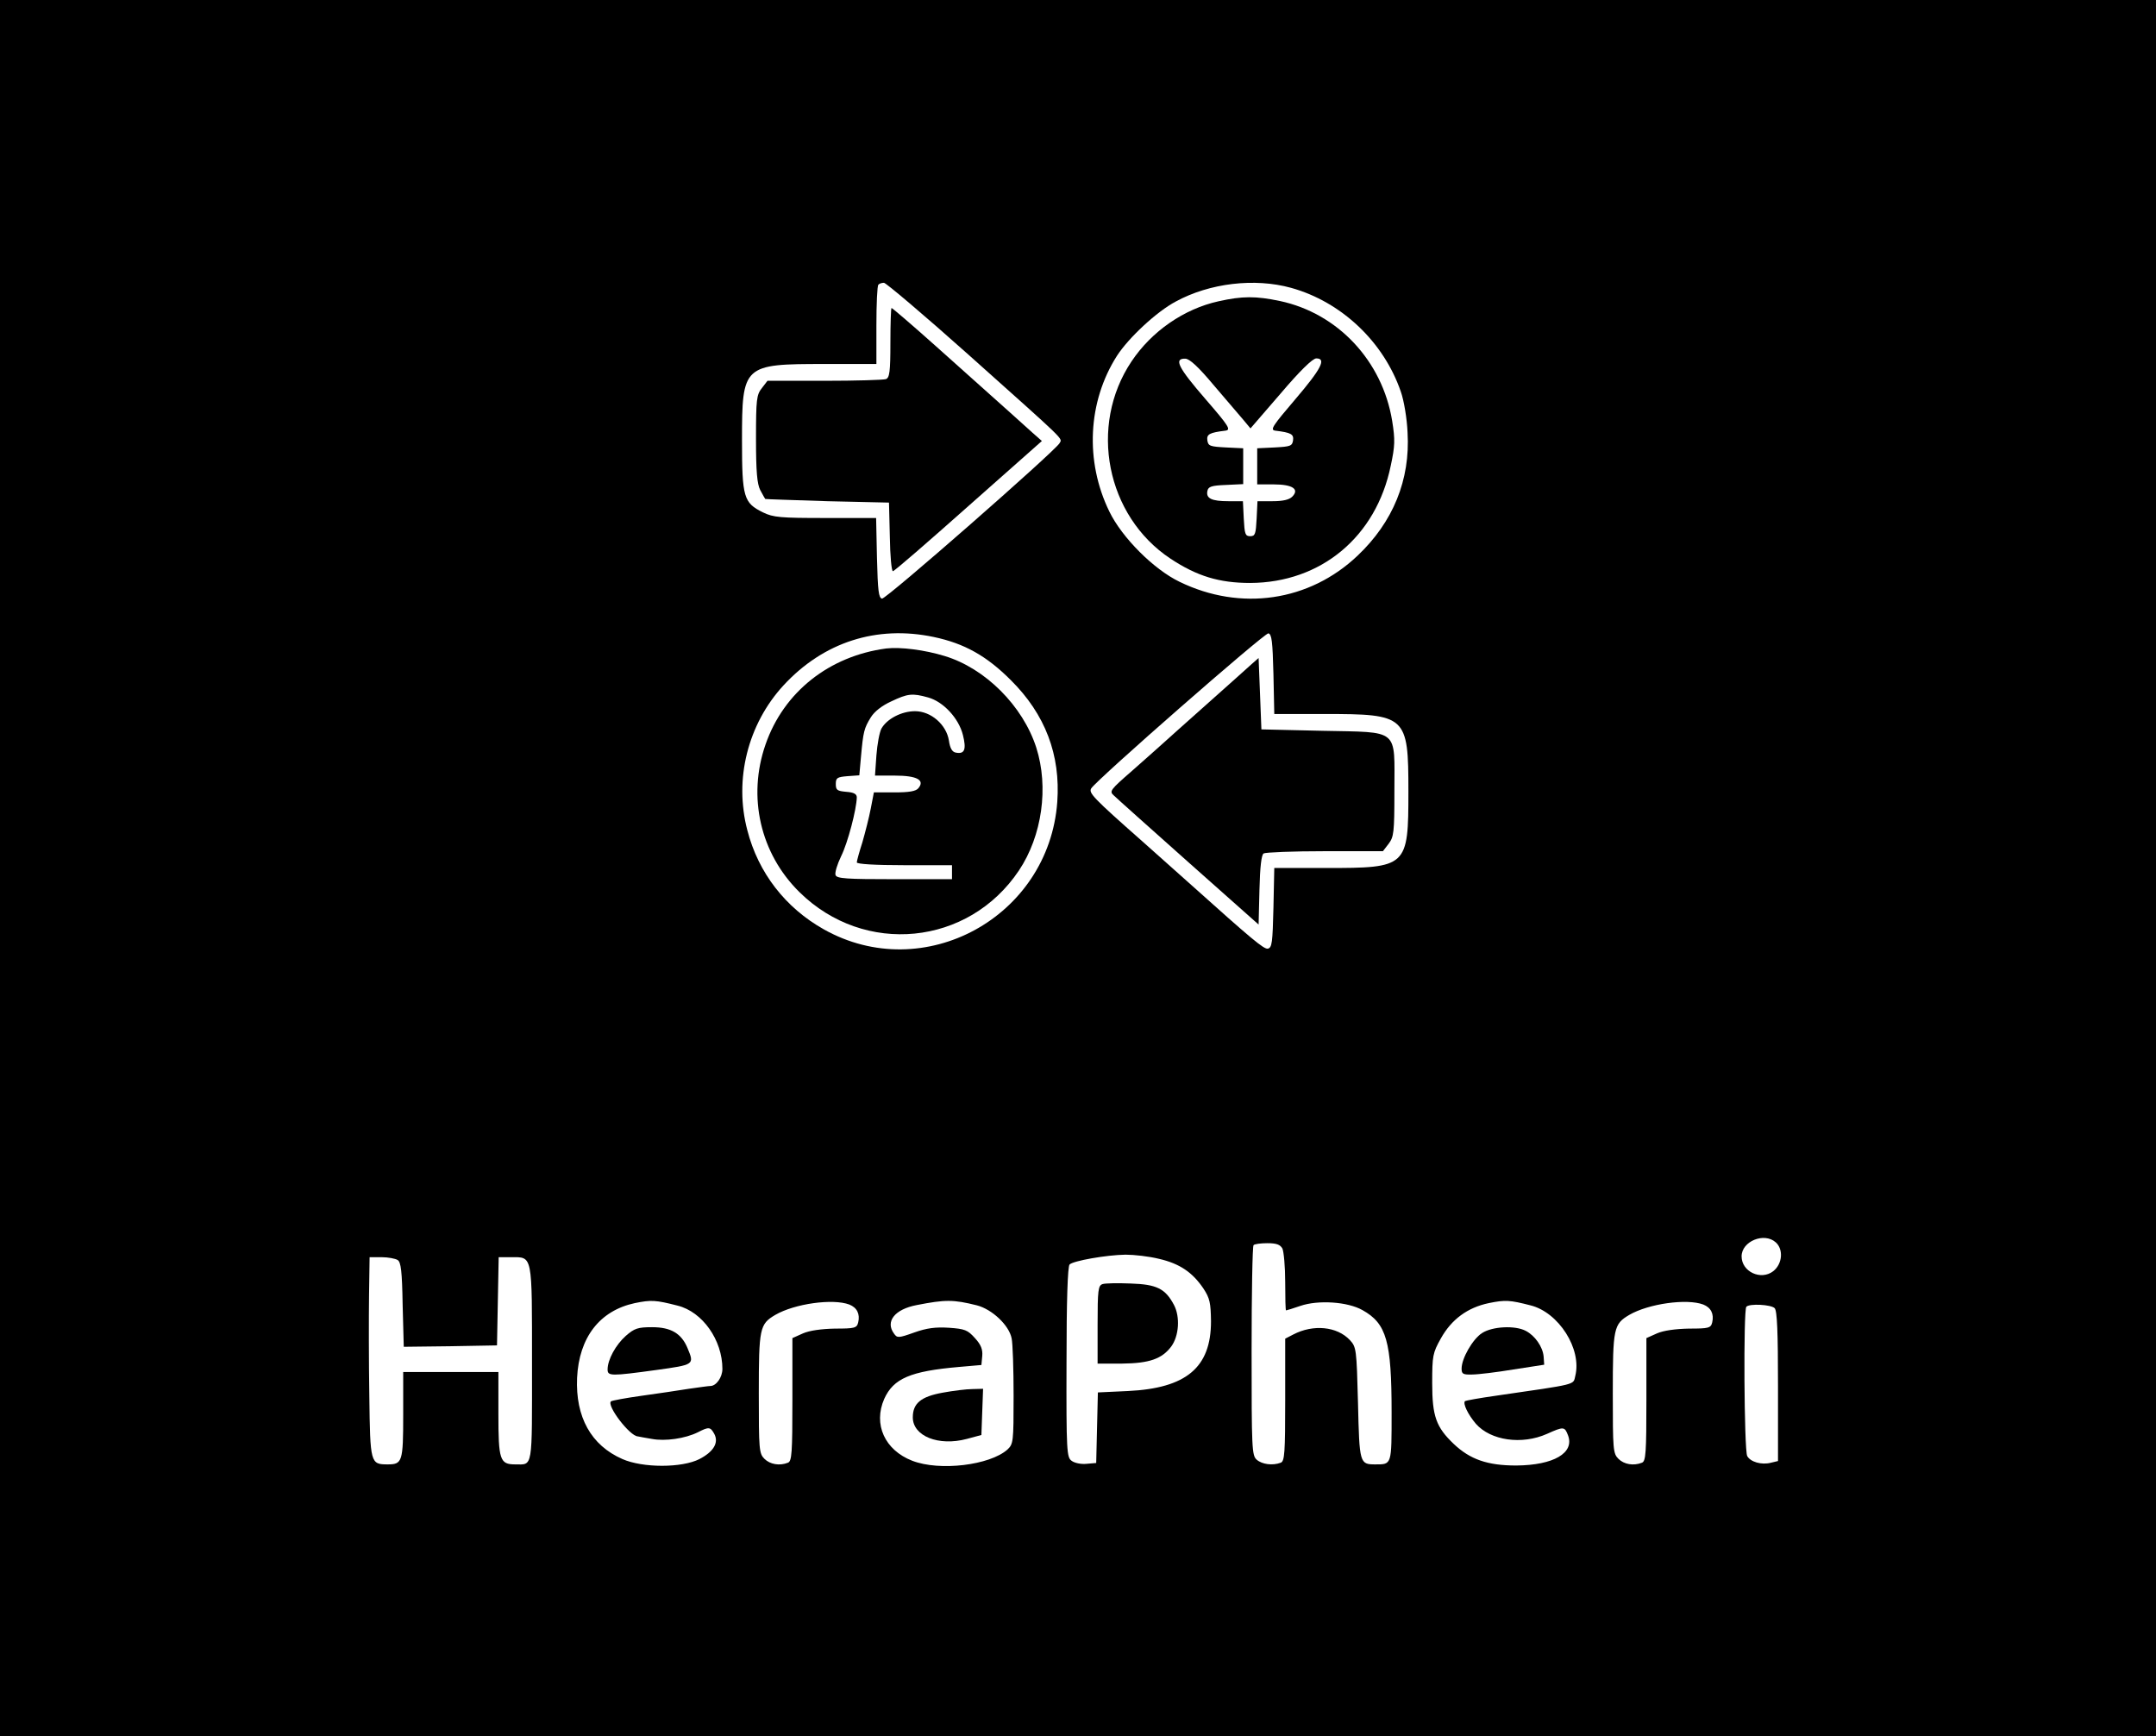
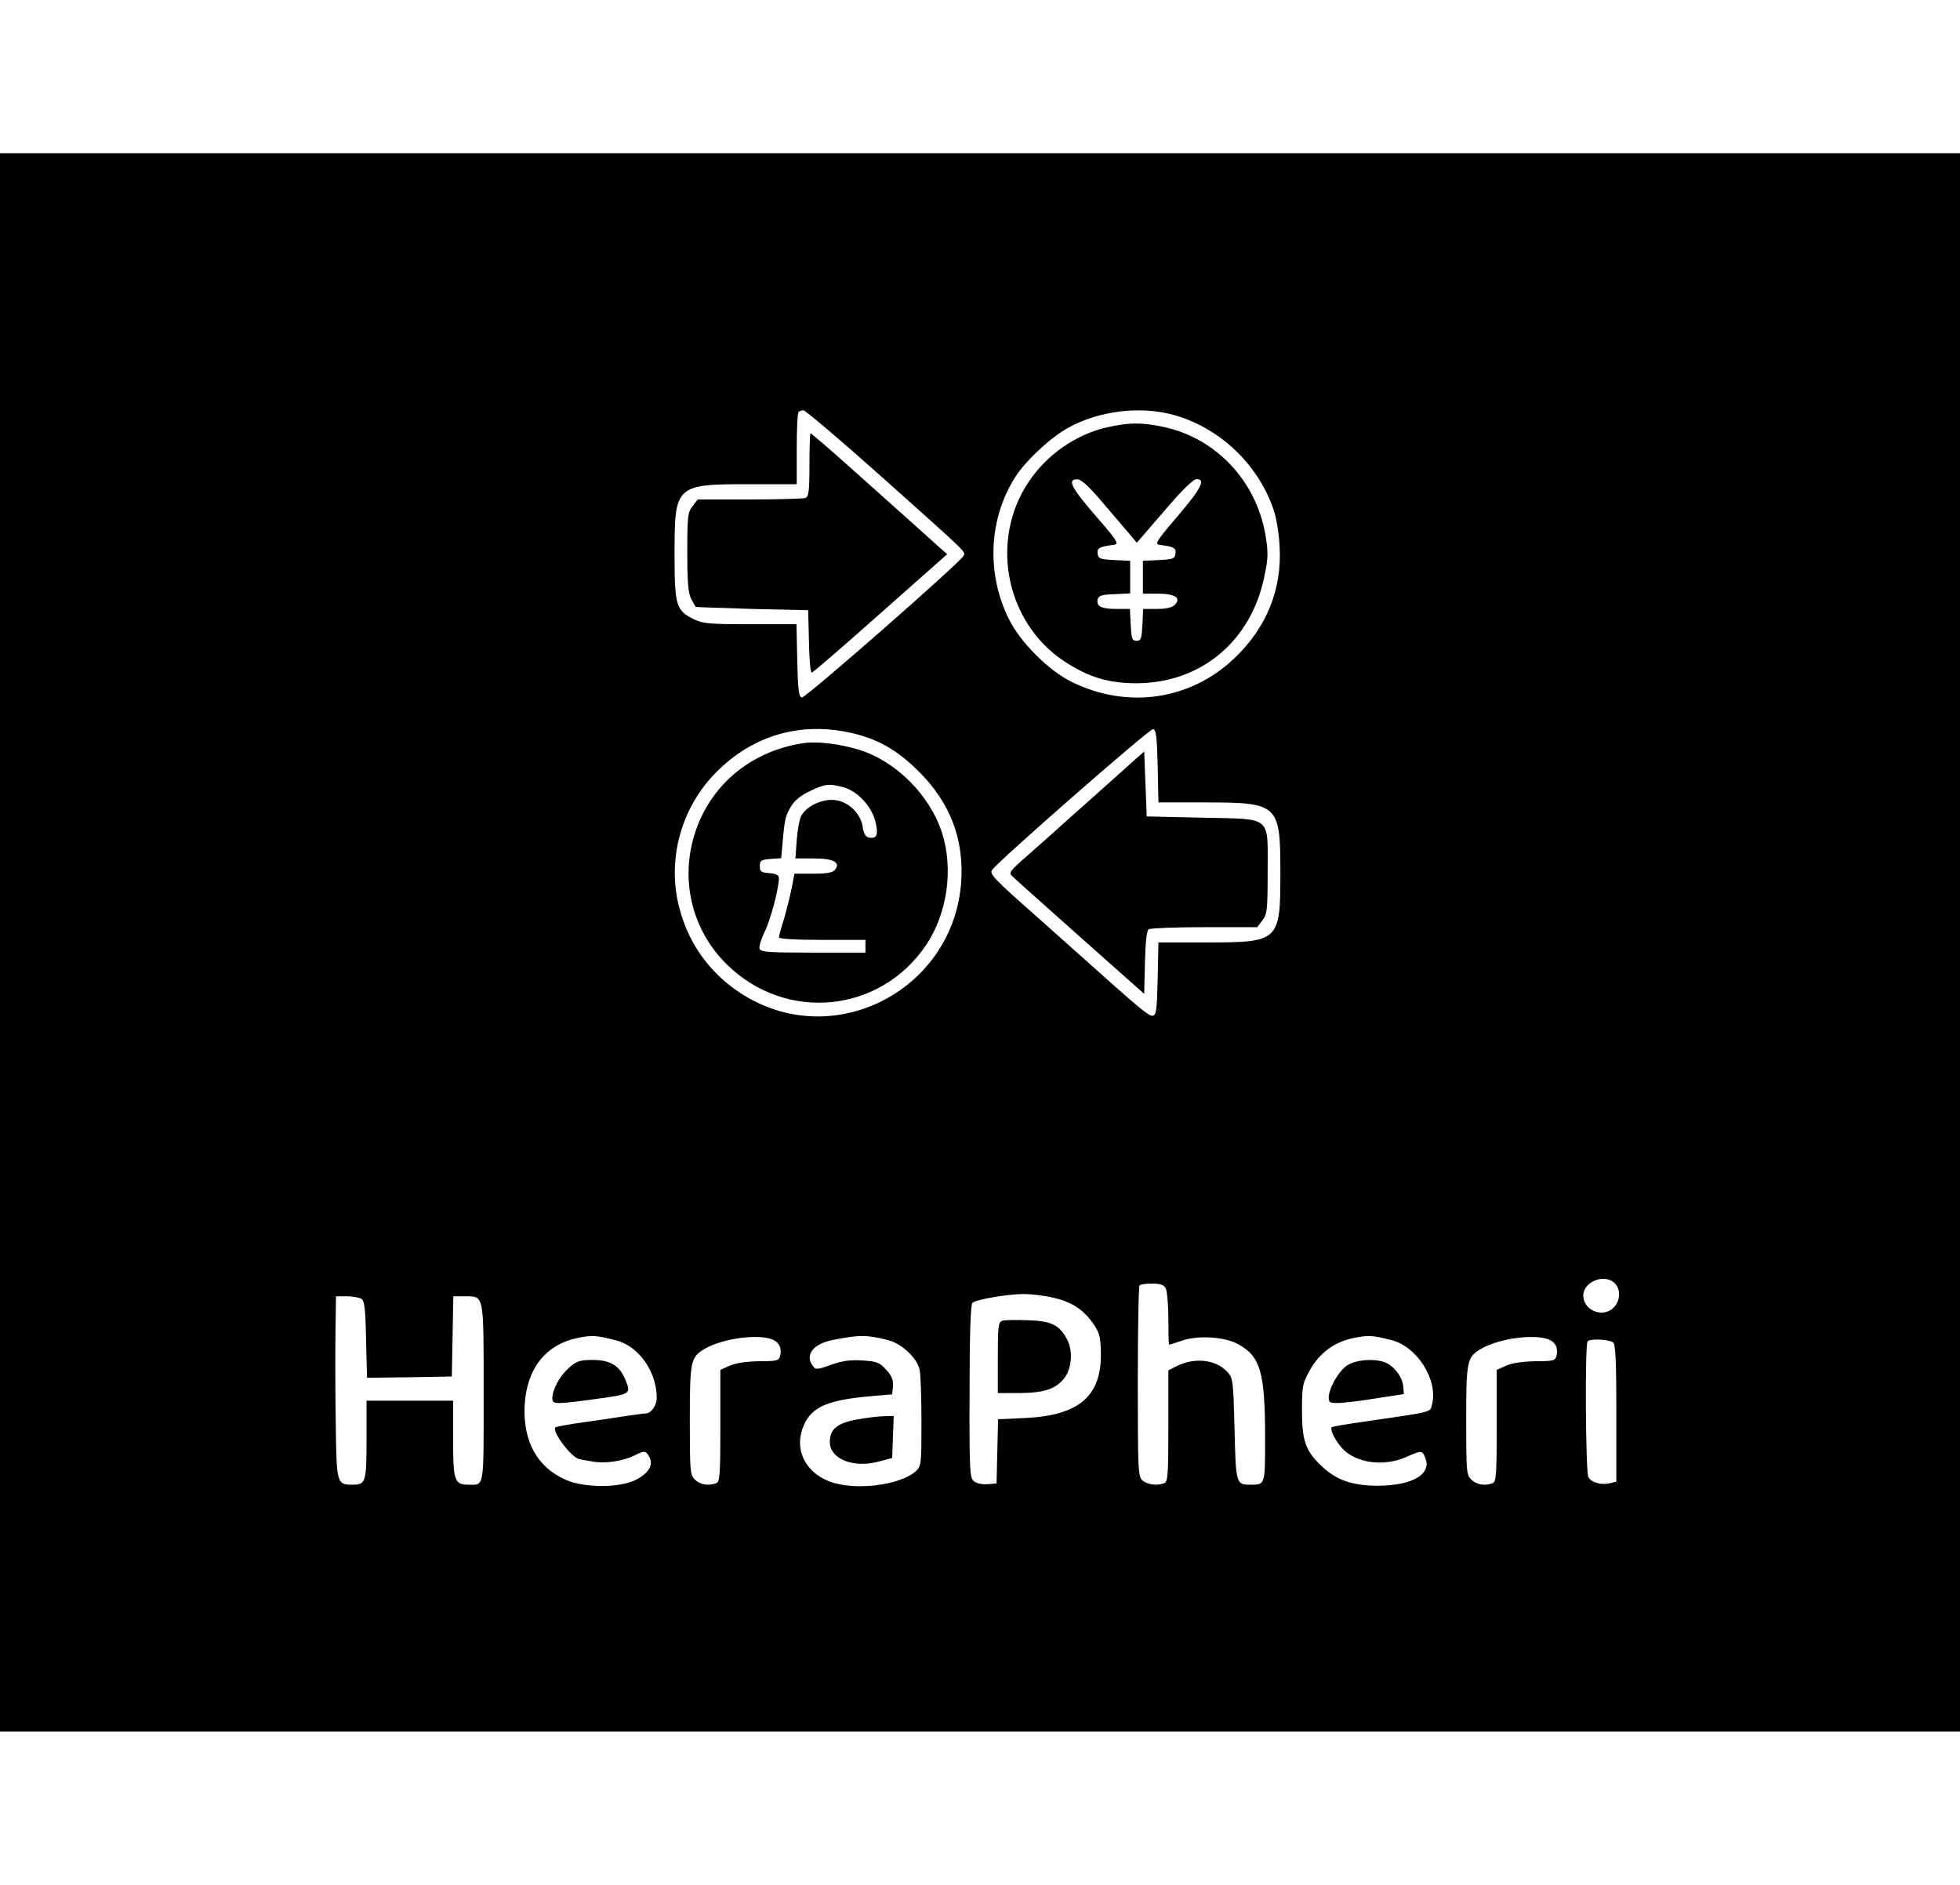
- <svg xmlns="http://www.w3.org/2000/svg" version="1.0" width="770pt" height="620pt" viewBox="0 0 770 620" preserveAspectRatio="xMidYMid meet">
+ <svg xmlns="http://www.w3.org/2000/svg" version="1.0" width="520pt" height="500pt" viewBox="0 0 770 620" preserveAspectRatio="xMidYMid meet">
  <g transform="translate(0,620) scale(0.1,-0.1)" fill="#000000" stroke="none">
    <path d="M0 3100 l0 -3100 3850 0 3850 0 0 3100 0 3100 -3850 0 -3850 0 0 -3100z m3458 1834 c358 -320 336 -298 326 -317 -19 -31 -619 -557 -634 -555 -12 3 -15 27 -18 146 l-3 142 -181 0 c-161 0 -186 2 -223 20 -69 34 -75 53 -75 257 0 270 4 273 295 273 l185 0 0 138 c0 76 3 142 7 145 3 4 12 7 20 7 7 0 143 -115 301 -256z m1153 238 c180 -50 331 -193 392 -371 11 -31 22 -96 24 -146 10 -169 -52 -320 -179 -440 -172 -163 -417 -199 -635 -93 -92 44 -206 158 -251 251 -88 180 -77 393 27 556 42 65 142 158 210 194 121 66 282 85 412 49z m-1276 -1247 c109 -23 188 -67 275 -154 123 -122 178 -267 166 -435 -30 -412 -477 -656 -834 -455 -137 77 -234 202 -273 354 -48 181 2 379 129 517 143 155 333 216 537 173z m1213 -133 l3 -142 179 0 c293 0 300 -6 300 -276 0 -271 -4 -274 -294 -274 l-185 0 -3 -142 c-3 -124 -5 -143 -20 -146 -14 -3 -60 36 -273 227 -22 20 -101 90 -175 156 -178 157 -192 173 -183 189 18 30 619 556 633 554 12 -3 15 -28 18 -146z m1794 -2029 c28 -25 24 -77 -9 -103 -44 -34 -113 -2 -113 53 0 54 81 87 122 50z m-1762 -22 c5 -11 10 -65 10 -120 0 -56 1 -101 3 -101 2 0 25 7 51 16 64 22 169 15 222 -15 86 -48 104 -111 104 -366 0 -188 1 -185 -58 -185 -56 0 -57 3 -62 219 -5 193 -6 200 -29 225 -46 49 -131 57 -202 20 l-29 -15 0 -218 c0 -190 -2 -220 -16 -225 -29 -11 -67 -6 -86 11 -17 15 -18 40 -18 388 0 204 3 375 7 378 3 4 26 7 49 7 33 0 46 -5 54 -19z m-440 -37 c73 -17 119 -48 158 -106 23 -35 26 -51 27 -117 0 -165 -88 -239 -297 -249 l-107 -5 -3 -126 -3 -126 -35 -3 c-19 -2 -43 3 -53 11 -17 12 -19 34 -18 352 0 216 4 342 11 349 13 13 131 34 200 35 30 0 84 -6 120 -15z m-2720 -4 c12 -7 16 -40 18 -160 l4 -150 166 2 167 3 3 158 3 157 44 0 c78 0 75 14 75 -380 0 -382 4 -360 -60 -360 -55 0 -60 16 -60 181 l0 149 -170 0 -170 0 0 -153 c0 -167 -3 -177 -55 -177 -62 0 -63 3 -66 245 -2 121 -2 282 -1 358 l2 137 43 0 c23 0 49 -5 57 -10z m1000 -163 c89 -22 160 -123 160 -226 0 -30 -22 -61 -43 -61 -7 0 -41 -5 -77 -10 -36 -6 -112 -17 -169 -25 -57 -8 -106 -17 -109 -20 -16 -15 67 -124 96 -125 4 -1 26 -5 50 -9 47 -9 119 1 165 24 39 20 44 19 58 -6 17 -32 -3 -64 -53 -90 -63 -32 -202 -32 -275 0 -112 49 -168 150 -162 290 7 145 81 240 206 267 59 12 75 11 153 -9z m1069 1 c54 -14 115 -71 124 -118 4 -18 7 -110 7 -205 0 -165 -1 -172 -22 -192 -63 -56 -242 -78 -340 -40 -98 38 -140 130 -100 221 33 73 94 99 267 114 l80 7 3 32 c2 23 -4 40 -26 64 -26 29 -36 33 -93 37 -48 3 -79 -1 -124 -17 -56 -20 -61 -20 -72 -4 -32 43 2 87 81 102 102 20 131 20 215 -1z m1977 0 c101 -25 184 -156 160 -252 -8 -33 11 -28 -285 -71 -57 -8 -106 -17 -109 -19 -8 -9 11 -48 39 -81 53 -60 164 -76 254 -36 60 27 63 26 75 -5 24 -63 -51 -107 -185 -108 -103 0 -165 22 -223 77 -63 60 -77 99 -77 217 0 99 2 108 31 160 38 68 95 110 171 126 59 12 75 11 149 -8z m-2433 3 c28 -11 39 -34 32 -64 -5 -20 -12 -22 -83 -22 -49 -1 -91 -7 -114 -17 l-38 -17 0 -219 c0 -191 -2 -221 -16 -226 -30 -12 -64 -6 -84 14 -19 19 -20 33 -20 233 0 234 3 248 59 281 69 40 205 59 264 37z m3050 0 c28 -11 39 -34 32 -64 -5 -20 -12 -22 -83 -22 -49 -1 -91 -7 -114 -17 l-38 -17 0 -219 c0 -191 -2 -221 -16 -226 -30 -12 -64 -6 -84 14 -19 19 -20 33 -20 233 0 234 3 248 59 281 69 40 205 59 264 37z m255 -13 c9 -9 12 -85 12 -279 l0 -267 -25 -6 c-34 -9 -74 3 -85 24 -11 21 -14 523 -3 533 11 12 88 8 101 -5z" />
    <path d="M3180 4976 c0 -104 -3 -125 -16 -130 -9 -3 -107 -6 -219 -6 l-204 0 -20 -26 c-19 -24 -21 -40 -21 -181 0 -118 4 -161 15 -183 9 -17 17 -31 18 -32 1 -1 101 -4 222 -8 l220 -5 3 -122 c1 -68 6 -123 11 -123 5 0 126 105 270 233 l262 232 -34 30 c-33 30 -63 57 -345 309 -84 75 -155 136 -158 136 -2 0 -4 -56 -4 -124z" />
    <path d="M4352 5124 c-123 -27 -239 -107 -311 -215 -154 -230 -90 -552 139 -704 95 -63 175 -87 285 -87 253 1 450 165 502 419 15 70 16 92 5 160 -35 214 -194 384 -401 428 -86 18 -134 18 -219 -1z m-17 -300 c44 -52 92 -107 106 -124 l25 -30 108 125 c68 80 114 125 127 125 37 0 18 -37 -75 -146 -80 -94 -91 -109 -72 -112 58 -7 67 -13 64 -35 -3 -20 -10 -22 -65 -25 l-63 -3 0 -64 0 -65 59 0 c67 0 93 -17 66 -44 -11 -11 -34 -16 -70 -16 l-54 0 -3 -62 c-3 -55 -5 -63 -23 -63 -18 0 -20 8 -23 63 l-3 62 -52 0 c-60 0 -80 10 -75 36 3 16 14 20 66 22 l62 3 0 64 0 64 -62 3 c-56 3 -63 5 -66 25 -3 22 7 28 65 35 20 3 12 16 -72 113 -97 112 -114 145 -72 144 15 0 46 -28 102 -95z" />
    <path d="M3165 3884 c-203 -27 -366 -155 -431 -343 -65 -187 -19 -389 121 -527 232 -229 604 -192 784 77 83 124 107 298 62 439 -48 149 -182 283 -327 327 -72 22 -158 33 -209 27z m150 -175 c54 -15 109 -74 124 -134 13 -52 6 -69 -25 -63 -13 2 -21 15 -25 43 -9 57 -64 105 -121 105 -48 0 -100 -27 -120 -62 -7 -13 -15 -56 -18 -96 l-5 -72 71 0 c79 0 108 -16 84 -45 -9 -11 -33 -15 -86 -15 l-73 0 -11 -57 c-6 -32 -20 -86 -30 -121 -11 -34 -20 -67 -20 -72 0 -6 66 -10 170 -10 l170 0 0 -25 0 -25 -205 0 c-171 0 -207 2 -211 15 -3 8 6 38 20 67 24 48 55 168 56 210 0 12 -10 18 -37 20 -33 3 -38 6 -38 28 0 22 5 25 42 28 l42 3 6 67 c8 89 11 101 35 140 13 21 40 42 73 57 59 28 75 30 132 14z" />
    <path d="M4470 3828 c-14 -13 -86 -77 -160 -143 -74 -66 -146 -130 -160 -143 -14 -13 -62 -55 -107 -95 -78 -68 -82 -73 -65 -88 9 -9 130 -117 267 -239 l250 -222 3 123 c2 83 7 126 15 131 7 4 105 8 219 8 l207 0 20 26 c19 25 21 40 21 189 0 226 21 209 -257 215 l-218 5 -5 128 -5 127 -25 -22z" />
    <path d="M3938 1614 c-16 -5 -18 -21 -18 -145 l0 -139 88 0 c97 1 142 17 175 61 28 38 32 106 10 148 -31 59 -62 74 -155 77 -46 2 -91 1 -100 -2z" />
    <path d="M2235 1429 c-36 -32 -65 -85 -65 -120 0 -24 12 -24 173 -2 137 19 137 19 113 77 -22 54 -60 76 -127 76 -51 0 -63 -4 -94 -31z" />
    <path d="M3366 1226 c-77 -14 -106 -38 -106 -88 0 -67 92 -104 193 -77 l52 14 3 83 3 82 -38 -1 c-21 0 -69 -6 -107 -13z" />
    <path d="M5293 1439 c-33 -21 -73 -90 -73 -127 0 -19 5 -22 38 -21 20 0 87 8 147 18 l110 17 -2 29 c-3 35 -31 75 -64 92 -38 20 -119 16 -156 -8z" />
  </g>
</svg>
